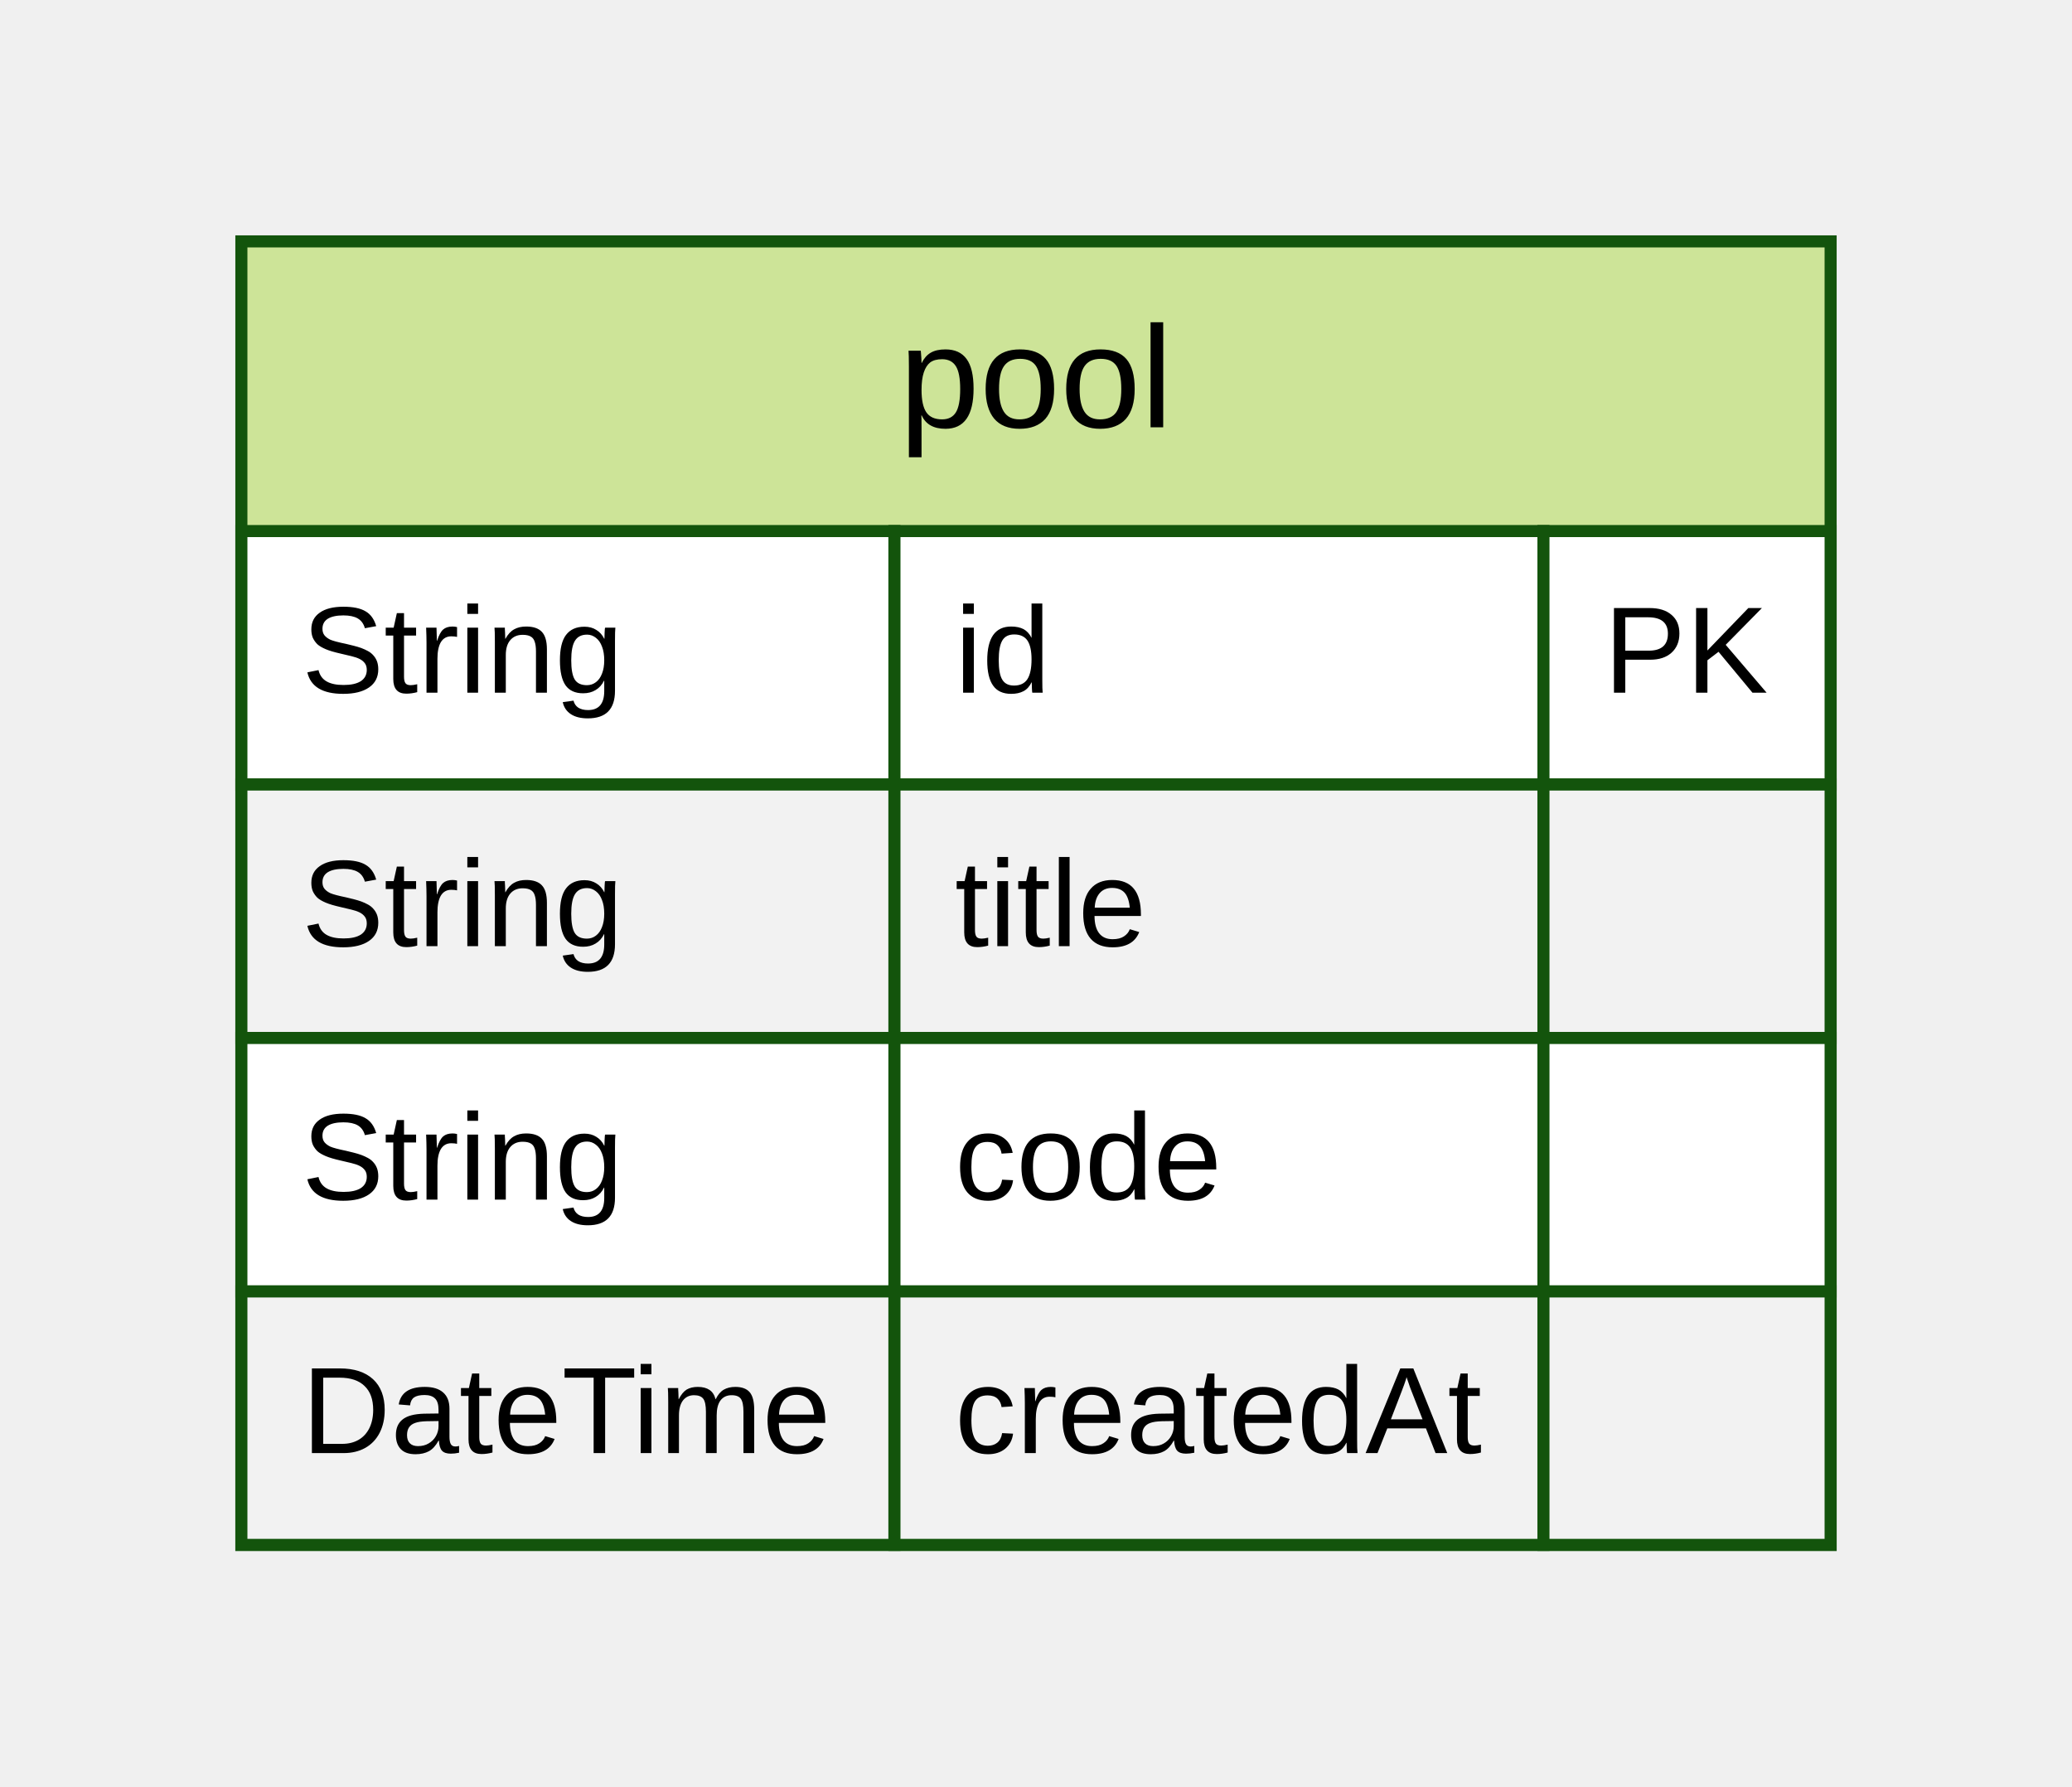
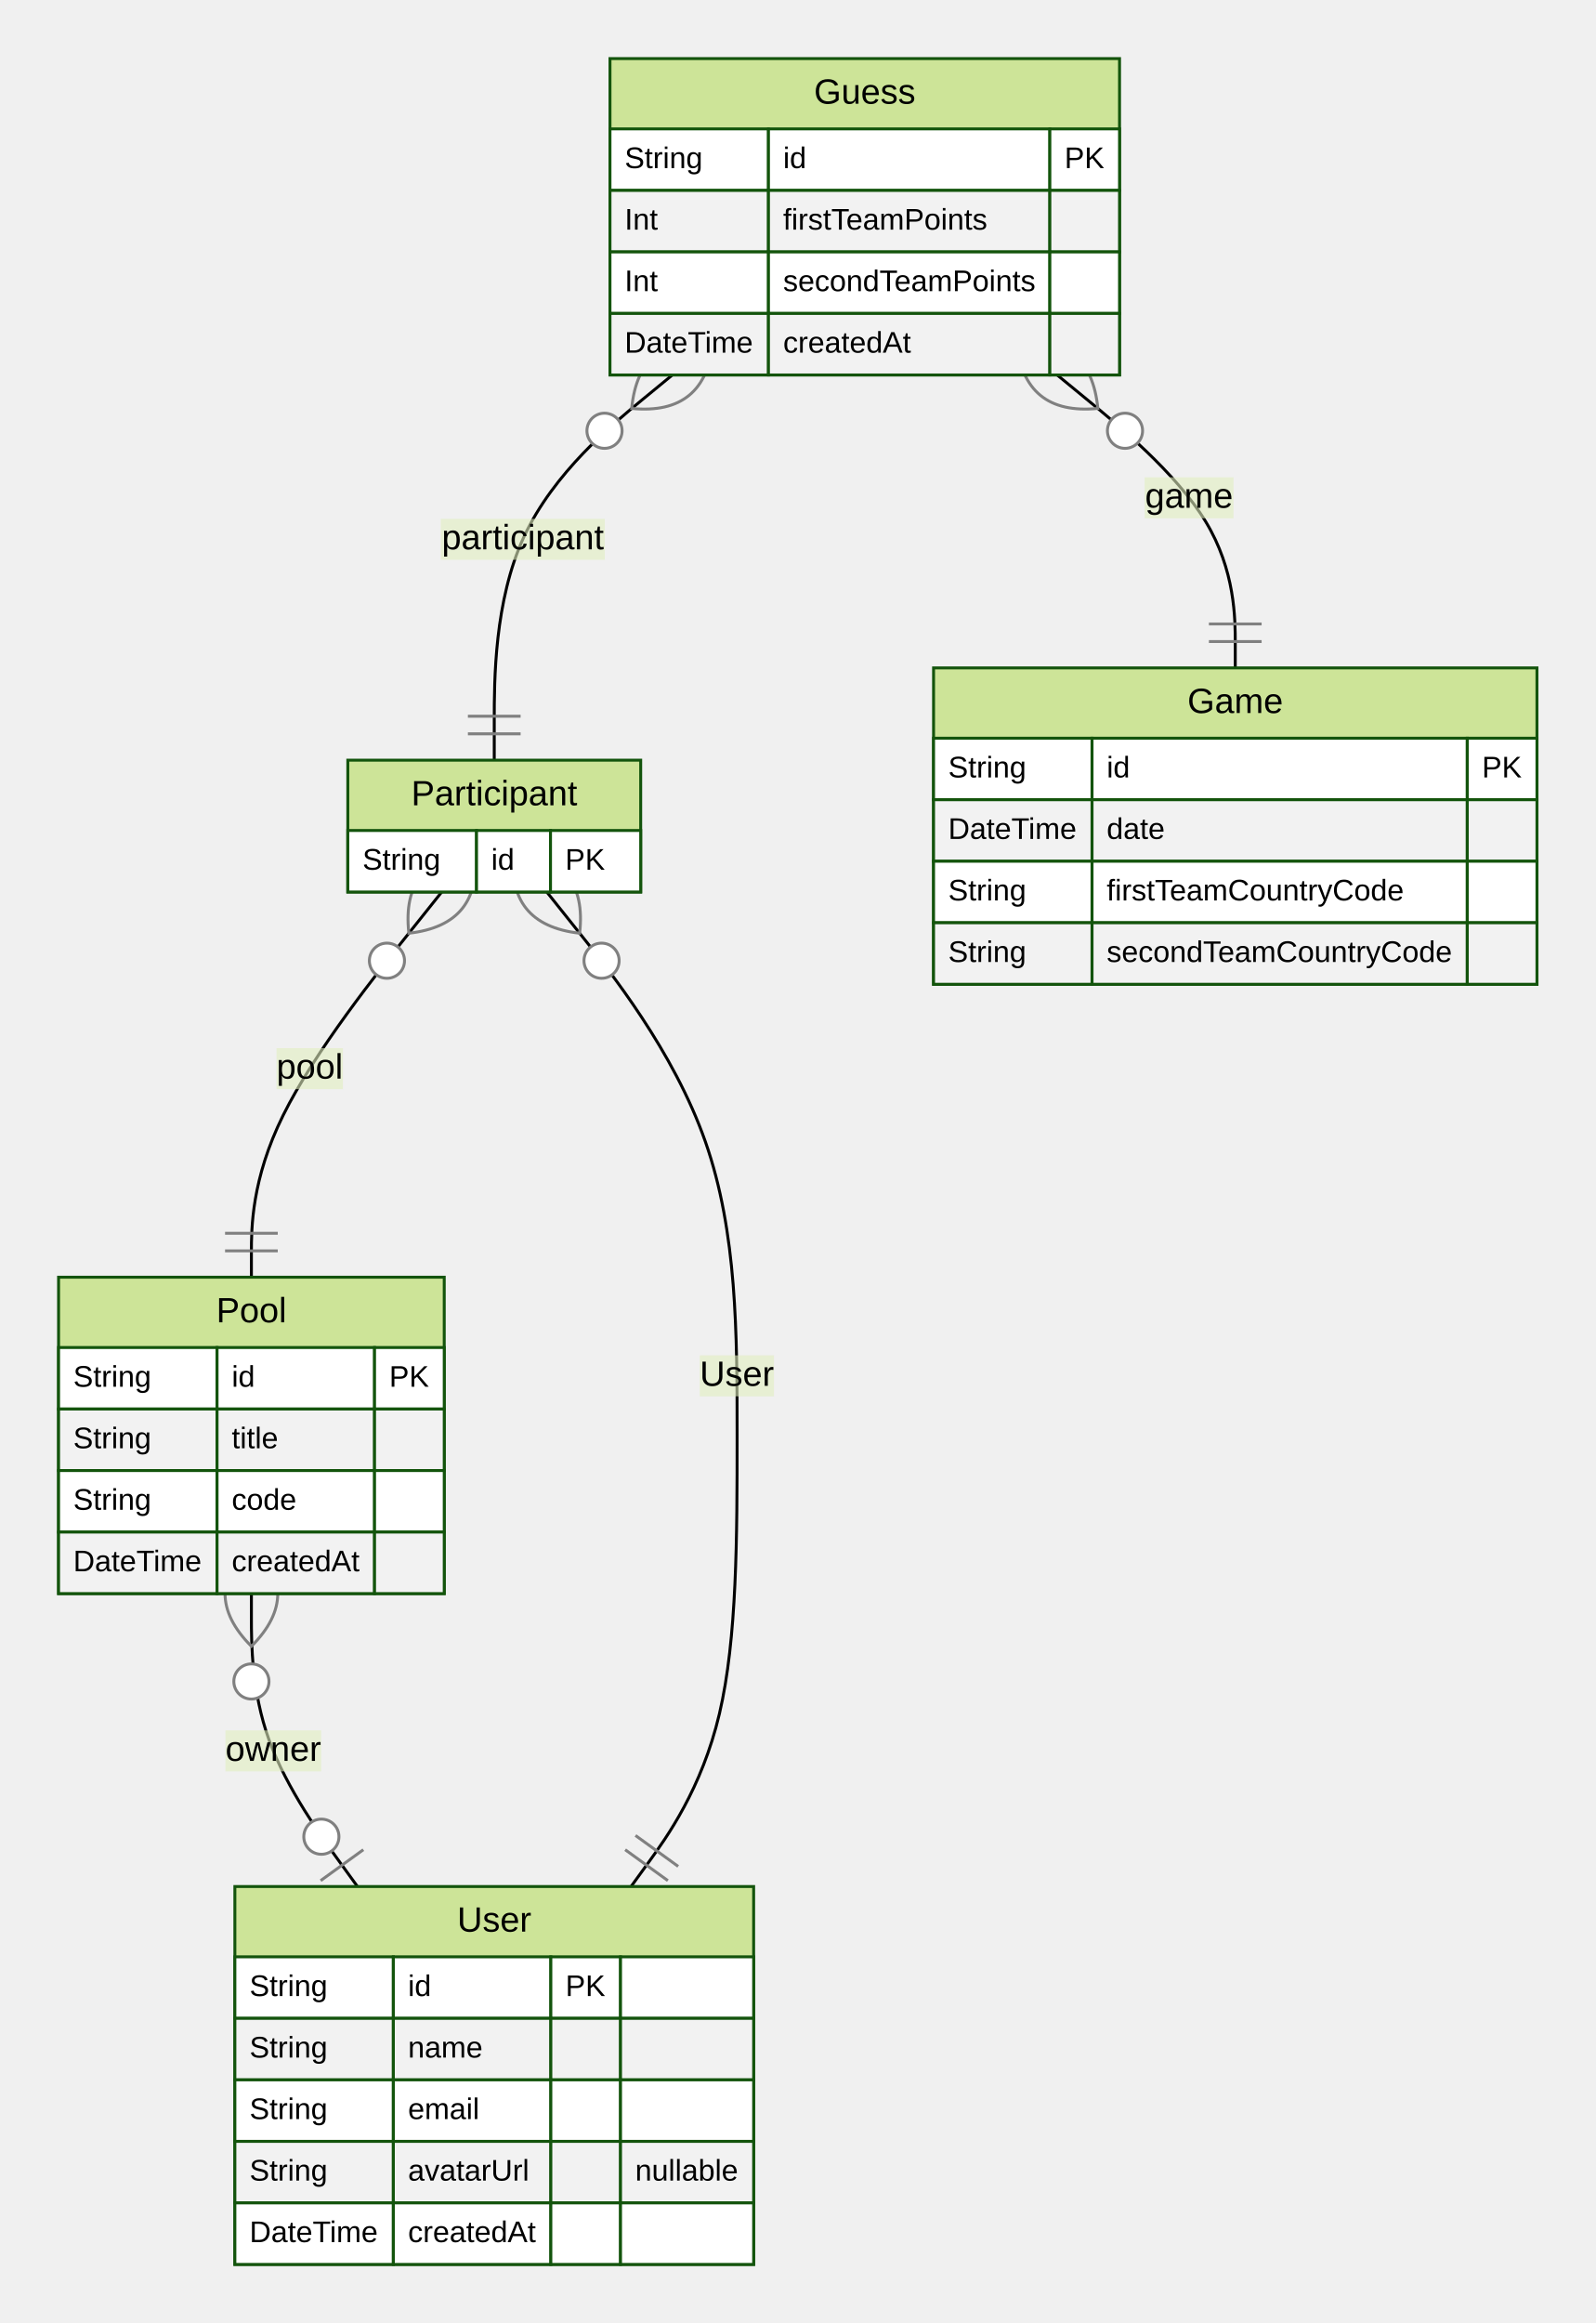
- <svg xmlns="http://www.w3.org/2000/svg" aria-labelledby="chart-title-mermaid-0 chart-desc-mermaid-0" role="img" viewBox="0 0 171.683 148" style="max-width: 171.683px; background-color: white;" width="100%" id="mermaid-0">
+ <svg xmlns="http://www.w3.org/2000/svg" aria-labelledby="chart-title-mermaid-0 chart-desc-mermaid-0" role="img" viewBox="0 0 544.791 793" style="max-width: 544.791px; background-color: white;" width="100%" id="mermaid-0">
  <style>#mermaid-0 {font-family:"trebuchet ms",verdana,arial,sans-serif;font-size:16px;fill:#000000;}#mermaid-0 .error-icon{fill:#552222;}#mermaid-0 .error-text{fill:#552222;stroke:#552222;}#mermaid-0 .edge-thickness-normal{stroke-width:2px;}#mermaid-0 .edge-thickness-thick{stroke-width:3.5px;}#mermaid-0 .edge-pattern-solid{stroke-dasharray:0;}#mermaid-0 .edge-pattern-dashed{stroke-dasharray:3;}#mermaid-0 .edge-pattern-dotted{stroke-dasharray:2;}#mermaid-0 .marker{fill:#000000;stroke:#000000;}#mermaid-0 .marker.cross{stroke:#000000;}#mermaid-0 svg{font-family:"trebuchet ms",verdana,arial,sans-serif;font-size:16px;}#mermaid-0 .entityBox{fill:#cde498;stroke:#13540c;}#mermaid-0 .attributeBoxOdd{fill:#ffffff;stroke:#13540c;}#mermaid-0 .attributeBoxEven{fill:#f2f2f2;stroke:#13540c;}#mermaid-0 .relationshipLabelBox{fill:hsl(78.158, 58.462%, 84.51%);opacity:0.7;background-color:hsl(78.158, 58.462%, 84.51%);}#mermaid-0 .relationshipLabelBox rect{opacity:0.5;}#mermaid-0 .relationshipLine{stroke:#000000;}#mermaid-0 :root{--mermaid-font-family:"trebuchet ms",verdana,arial,sans-serif;}</style>
  <g />
  <defs>
    <marker orient="auto" markerHeight="18" markerWidth="18" refY="9" refX="0" id="ONLY_ONE_START">
      <path d="M9,0 L9,18 M15,0 L15,18" fill="none" stroke="gray" />
    </marker>
  </defs>
  <defs>
    <marker orient="auto" markerHeight="18" markerWidth="18" refY="9" refX="18" id="ONLY_ONE_END">
      <path d="M3,0 L3,18 M9,0 L9,18" fill="none" stroke="gray" />
    </marker>
  </defs>
  <defs>
    <marker orient="auto" markerHeight="18" markerWidth="30" refY="9" refX="0" id="ZERO_OR_ONE_START">
      <circle r="6" cy="9" cx="21" fill="white" stroke="gray" />
      <path d="M9,0 L9,18" fill="none" stroke="gray" />
    </marker>
  </defs>
  <defs>
    <marker orient="auto" markerHeight="18" markerWidth="30" refY="9" refX="30" id="ZERO_OR_ONE_END">
      <circle r="6" cy="9" cx="9" fill="white" stroke="gray" />
      <path d="M21,0 L21,18" fill="none" stroke="gray" />
    </marker>
  </defs>
  <defs>
    <marker orient="auto" markerHeight="36" markerWidth="45" refY="18" refX="18" id="ONE_OR_MORE_START">
      <path d="M0,18 Q 18,0 36,18 Q 18,36 0,18 M42,9 L42,27" fill="none" stroke="gray" />
    </marker>
  </defs>
  <defs>
    <marker orient="auto" markerHeight="36" markerWidth="45" refY="18" refX="27" id="ONE_OR_MORE_END">
      <path d="M3,9 L3,27 M9,18 Q27,0 45,18 Q27,36 9,18" fill="none" stroke="gray" />
    </marker>
  </defs>
  <defs>
    <marker orient="auto" markerHeight="36" markerWidth="57" refY="18" refX="18" id="ZERO_OR_MORE_START">
      <circle r="6" cy="18" cx="48" fill="white" stroke="gray" />
      <path d="M0,18 Q18,0 36,18 Q18,36 0,18" fill="none" stroke="gray" />
    </marker>
  </defs>
  <defs>
    <marker orient="auto" markerHeight="36" markerWidth="57" refY="18" refX="39" id="ZERO_OR_MORE_END">
      <circle r="6" cy="18" cx="9" fill="white" stroke="gray" />
      <path d="M21,18 Q39,0 57,18 Q39,36 21,18" fill="none" stroke="gray" />
    </marker>
  </defs>
-   <g transform="translate(20,20 )" id="pool">
+   <path marker-start="url(#ZERO_OR_MORE_START)" marker-end="url(#ZERO_OR_ONE_END)" fill="none" stroke="gray" d="M85.841,544L85.841,552.333C85.841,560.667,85.841,577.333,91.876,594C97.911,610.667,109.981,627.333,116.016,635.667L122.051,644" class="er relationshipLine" />
+   <path marker-start="url(#ZERO_OR_MORE_START)" marker-end="url(#ONLY_ONE_END)" fill="none" stroke="gray" d="M186.702,304.5L197.532,318.083C208.362,331.667,230.023,358.833,240.853,389.75C251.683,420.667,251.683,455.333,251.683,490C251.683,524.667,251.683,559.333,245.648,585C239.613,610.667,227.543,627.333,221.508,635.667L215.473,644" class="er relationshipLine" />
+   <path marker-start="url(#ZERO_OR_MORE_START)" marker-end="url(#ONLY_ONE_END)" fill="none" stroke="gray" d="M150.823,304.5L139.992,318.083C129.162,331.667,107.502,358.833,96.672,380.75C85.841,402.667,85.841,419.333,85.841,427.667L85.841,436" class="er relationshipLine" />
+   <path marker-start="url(#ZERO_OR_MORE_START)" marker-end="url(#ONLY_ONE_END)" fill="none" stroke="gray" d="M229.583,128L219.446,136.333C209.309,144.667,189.036,161.333,178.899,183.25C168.762,205.167,168.762,232.333,168.762,245.917L168.762,259.5" class="er relationshipLine" />
+   <path marker-start="url(#ZERO_OR_MORE_START)" marker-end="url(#ONLY_ONE_END)" fill="none" stroke="gray" d="M360.956,128L371.093,136.333C381.23,144.667,401.503,161.333,411.64,178C421.777,194.667,421.777,211.333,421.777,219.667L421.777,228" class="er relationshipLine" />
+   <g transform="translate(20,436 )" id="Pool">
    <rect height="108" width="131.683" y="0" x="0" stroke="gray" fill-opacity="100%" fill="honeydew" class="er entityBox" />
-     <text transform="translate(65.84149,12)" style="font-family: &quot;trebuchet ms&quot;, verdana, arial, sans-serif;; font-size: 12px" text-anchor="middle" dominant-baseline="middle" y="0" x="0" id="entity-pool" class="er entityLabel">pool</text>
-     <rect height="21" width="54.113" y="24" x="0" stroke="gray" fill-opacity="100%" fill="honeydew" class="er attributeBoxOdd" />
-     <text transform="translate(5,34.5)" style="font-family: &quot;trebuchet ms&quot;, verdana, arial, sans-serif;; font-size: 10.2px" text-anchor="left" dominant-baseline="middle" y="0" x="0" id="entity-pool-attr-1-type" class="er entityLabel">String</text>
+     <text transform="translate(65.84149,12)" style="font-family: &quot;trebuchet ms&quot;, verdana, arial, sans-serif;; font-size: 12px" text-anchor="middle" dominant-baseline="middle" y="0" x="0" id="entity-Pool" class="er entityLabel">Pool</text>
+     <rect height="21" width="54.113" y="24" x="0" stroke="gray" fill-opacity="100%" fill="honeydew" class="er attributeBoxOdd" />
+     <text transform="translate(5,34.5)" style="font-family: &quot;trebuchet ms&quot;, verdana, arial, sans-serif;; font-size: 10.2px" text-anchor="left" dominant-baseline="middle" y="0" x="0" id="entity-Pool-attr-1-type" class="er entityLabel">String</text>
    <rect height="21" width="53.775" y="24" x="54.113" stroke="gray" fill-opacity="100%" fill="honeydew" class="er attributeBoxOdd" />
-     <text transform="translate(59.11313,34.5)" style="font-family: &quot;trebuchet ms&quot;, verdana, arial, sans-serif;; font-size: 10.2px" text-anchor="left" dominant-baseline="middle" y="0" x="0" id="entity-pool-attr-1-name" class="er entityLabel">id</text>
+     <text transform="translate(59.11313,34.5)" style="font-family: &quot;trebuchet ms&quot;, verdana, arial, sans-serif;; font-size: 10.2px" text-anchor="left" dominant-baseline="middle" y="0" x="0" id="entity-Pool-attr-1-name" class="er entityLabel">id</text>
    <rect height="21" width="23.795" y="24" x="107.888" stroke="gray" fill-opacity="100%" fill="honeydew" class="er attributeBoxOdd" />
-     <text transform="translate(112.888,34.5)" style="font-family: &quot;trebuchet ms&quot;, verdana, arial, sans-serif;; font-size: 10.2px" text-anchor="left" dominant-baseline="middle" y="0" x="0" id="entity-pool-attr-1-key" class="er entityLabel">PK</text>
-     <rect height="21" width="54.113" y="45" x="0" stroke="gray" fill-opacity="100%" fill="honeydew" class="er attributeBoxEven" />
-     <text transform="translate(5,55.5)" style="font-family: &quot;trebuchet ms&quot;, verdana, arial, sans-serif;; font-size: 10.2px" text-anchor="left" dominant-baseline="middle" y="0" x="0" id="entity-pool-attr-2-type" class="er entityLabel">String</text>
+     <text transform="translate(112.888,34.5)" style="font-family: &quot;trebuchet ms&quot;, verdana, arial, sans-serif;; font-size: 10.2px" text-anchor="left" dominant-baseline="middle" y="0" x="0" id="entity-Pool-attr-1-key" class="er entityLabel">PK</text>
+     <rect height="21" width="54.113" y="45" x="0" stroke="gray" fill-opacity="100%" fill="honeydew" class="er attributeBoxEven" />
+     <text transform="translate(5,55.5)" style="font-family: &quot;trebuchet ms&quot;, verdana, arial, sans-serif;; font-size: 10.2px" text-anchor="left" dominant-baseline="middle" y="0" x="0" id="entity-Pool-attr-2-type" class="er entityLabel">String</text>
    <rect height="21" width="53.775" y="45" x="54.113" stroke="gray" fill-opacity="100%" fill="honeydew" class="er attributeBoxEven" />
-     <text transform="translate(59.11313,55.5)" style="font-family: &quot;trebuchet ms&quot;, verdana, arial, sans-serif;; font-size: 10.2px" text-anchor="left" dominant-baseline="middle" y="0" x="0" id="entity-pool-attr-2-name" class="er entityLabel">title</text>
+     <text transform="translate(59.11313,55.5)" style="font-family: &quot;trebuchet ms&quot;, verdana, arial, sans-serif;; font-size: 10.2px" text-anchor="left" dominant-baseline="middle" y="0" x="0" id="entity-Pool-attr-2-name" class="er entityLabel">title</text>
    <rect height="21" width="23.795" y="45" x="107.888" stroke="gray" fill-opacity="100%" fill="honeydew" class="er attributeBoxEven" />
-     <text transform="translate(112.888,55.5)" style="font-family: &quot;trebuchet ms&quot;, verdana, arial, sans-serif;; font-size: 10.2px" text-anchor="left" dominant-baseline="middle" y="0" x="0" id="entity-pool-attr-2-key" class="er entityLabel" />
-     <rect height="21" width="54.113" y="66" x="0" stroke="gray" fill-opacity="100%" fill="honeydew" class="er attributeBoxOdd" />
-     <text transform="translate(5,76.5)" style="font-family: &quot;trebuchet ms&quot;, verdana, arial, sans-serif;; font-size: 10.2px" text-anchor="left" dominant-baseline="middle" y="0" x="0" id="entity-pool-attr-3-type" class="er entityLabel">String</text>
+     <text transform="translate(112.888,55.5)" style="font-family: &quot;trebuchet ms&quot;, verdana, arial, sans-serif;; font-size: 10.2px" text-anchor="left" dominant-baseline="middle" y="0" x="0" id="entity-Pool-attr-2-key" class="er entityLabel" />
+     <rect height="21" width="54.113" y="66" x="0" stroke="gray" fill-opacity="100%" fill="honeydew" class="er attributeBoxOdd" />
+     <text transform="translate(5,76.5)" style="font-family: &quot;trebuchet ms&quot;, verdana, arial, sans-serif;; font-size: 10.2px" text-anchor="left" dominant-baseline="middle" y="0" x="0" id="entity-Pool-attr-3-type" class="er entityLabel">String</text>
    <rect height="21" width="53.775" y="66" x="54.113" stroke="gray" fill-opacity="100%" fill="honeydew" class="er attributeBoxOdd" />
-     <text transform="translate(59.11313,76.5)" style="font-family: &quot;trebuchet ms&quot;, verdana, arial, sans-serif;; font-size: 10.2px" text-anchor="left" dominant-baseline="middle" y="0" x="0" id="entity-pool-attr-3-name" class="er entityLabel">code</text>
+     <text transform="translate(59.11313,76.5)" style="font-family: &quot;trebuchet ms&quot;, verdana, arial, sans-serif;; font-size: 10.2px" text-anchor="left" dominant-baseline="middle" y="0" x="0" id="entity-Pool-attr-3-name" class="er entityLabel">code</text>
    <rect height="21" width="23.795" y="66" x="107.888" stroke="gray" fill-opacity="100%" fill="honeydew" class="er attributeBoxOdd" />
-     <text transform="translate(112.888,76.5)" style="font-family: &quot;trebuchet ms&quot;, verdana, arial, sans-serif;; font-size: 10.2px" text-anchor="left" dominant-baseline="middle" y="0" x="0" id="entity-pool-attr-3-key" class="er entityLabel" />
-     <rect height="21" width="54.113" y="87" x="0" stroke="gray" fill-opacity="100%" fill="honeydew" class="er attributeBoxEven" />
-     <text transform="translate(5,97.5)" style="font-family: &quot;trebuchet ms&quot;, verdana, arial, sans-serif;; font-size: 10.2px" text-anchor="left" dominant-baseline="middle" y="0" x="0" id="entity-pool-attr-4-type" class="er entityLabel">DateTime</text>
+     <text transform="translate(112.888,76.5)" style="font-family: &quot;trebuchet ms&quot;, verdana, arial, sans-serif;; font-size: 10.2px" text-anchor="left" dominant-baseline="middle" y="0" x="0" id="entity-Pool-attr-3-key" class="er entityLabel" />
+     <rect height="21" width="54.113" y="87" x="0" stroke="gray" fill-opacity="100%" fill="honeydew" class="er attributeBoxEven" />
+     <text transform="translate(5,97.5)" style="font-family: &quot;trebuchet ms&quot;, verdana, arial, sans-serif;; font-size: 10.2px" text-anchor="left" dominant-baseline="middle" y="0" x="0" id="entity-Pool-attr-4-type" class="er entityLabel">DateTime</text>
    <rect height="21" width="53.775" y="87" x="54.113" stroke="gray" fill-opacity="100%" fill="honeydew" class="er attributeBoxEven" />
-     <text transform="translate(59.11313,97.5)" style="font-family: &quot;trebuchet ms&quot;, verdana, arial, sans-serif;; font-size: 10.2px" text-anchor="left" dominant-baseline="middle" y="0" x="0" id="entity-pool-attr-4-name" class="er entityLabel">createdAt</text>
+     <text transform="translate(59.11313,97.5)" style="font-family: &quot;trebuchet ms&quot;, verdana, arial, sans-serif;; font-size: 10.2px" text-anchor="left" dominant-baseline="middle" y="0" x="0" id="entity-Pool-attr-4-name" class="er entityLabel">createdAt</text>
    <rect height="21" width="23.795" y="87" x="107.888" stroke="gray" fill-opacity="100%" fill="honeydew" class="er attributeBoxEven" />
-     <text transform="translate(112.888,97.5)" style="font-family: &quot;trebuchet ms&quot;, verdana, arial, sans-serif;; font-size: 10.2px" text-anchor="left" dominant-baseline="middle" y="0" x="0" id="entity-pool-attr-4-key" class="er entityLabel" />
-   </g>
+     <text transform="translate(112.888,97.5)" style="font-family: &quot;trebuchet ms&quot;, verdana, arial, sans-serif;; font-size: 10.2px" text-anchor="left" dominant-baseline="middle" y="0" x="0" id="entity-Pool-attr-4-key" class="er entityLabel" />
+   </g>
+   <g transform="translate(118.7622,259.5 )" id="Participant">
+     <rect height="45" width="100" y="0" x="0" stroke="gray" fill-opacity="100%" fill="honeydew" class="er entityBox" />
+     <text transform="translate(50,12)" style="font-family: &quot;trebuchet ms&quot;, verdana, arial, sans-serif;; font-size: 12px" text-anchor="middle" dominant-baseline="middle" y="0" x="0" id="entity-Participant" class="er entityLabel">Participant</text>
+     <rect height="21" width="43.945" y="24" x="0" stroke="gray" fill-opacity="100%" fill="honeydew" class="er attributeBoxOdd" />
+     <text transform="translate(5,34.5)" style="font-family: &quot;trebuchet ms&quot;, verdana, arial, sans-serif;; font-size: 10.2px" text-anchor="left" dominant-baseline="middle" y="0" x="0" id="entity-Participant-attr-1-type" class="er entityLabel">String</text>
+     <rect height="21" width="25.262" y="24" x="43.945" stroke="gray" fill-opacity="100%" fill="honeydew" class="er attributeBoxOdd" />
+     <text transform="translate(48.94526,34.5)" style="font-family: &quot;trebuchet ms&quot;, verdana, arial, sans-serif;; font-size: 10.2px" text-anchor="left" dominant-baseline="middle" y="0" x="0" id="entity-Participant-attr-1-name" class="er entityLabel">id</text>
+     <rect height="21" width="30.793" y="24" x="69.207" stroke="gray" fill-opacity="100%" fill="honeydew" class="er attributeBoxOdd" />
+     <text transform="translate(74.20681,34.5)" style="font-family: &quot;trebuchet ms&quot;, verdana, arial, sans-serif;; font-size: 10.2px" text-anchor="left" dominant-baseline="middle" y="0" x="0" id="entity-Participant-attr-1-key" class="er entityLabel">PK</text>
+   </g>
+   <g transform="translate(80.19414,644 )" id="User">
+     <rect height="129" width="177.136" y="0" x="0" stroke="gray" fill-opacity="100%" fill="honeydew" class="er entityBox" />
+     <text transform="translate(88.5681,12)" style="font-family: &quot;trebuchet ms&quot;, verdana, arial, sans-serif;; font-size: 12px" text-anchor="middle" dominant-baseline="middle" y="0" x="0" id="entity-User" class="er entityLabel">User</text>
+     <rect height="21" width="54.113" y="24" x="0" stroke="gray" fill-opacity="100%" fill="honeydew" class="er attributeBoxOdd" />
+     <text transform="translate(5,34.5)" style="font-family: &quot;trebuchet ms&quot;, verdana, arial, sans-serif;; font-size: 10.2px" text-anchor="left" dominant-baseline="middle" y="0" x="0" id="entity-User-attr-1-type" class="er entityLabel">String</text>
+     <rect height="21" width="53.775" y="24" x="54.113" stroke="gray" fill-opacity="100%" fill="honeydew" class="er attributeBoxOdd" />
+     <text transform="translate(59.11313,34.5)" style="font-family: &quot;trebuchet ms&quot;, verdana, arial, sans-serif;; font-size: 10.2px" text-anchor="left" dominant-baseline="middle" y="0" x="0" id="entity-User-attr-1-name" class="er entityLabel">id</text>
+     <rect height="21" width="23.795" y="24" x="107.888" stroke="gray" fill-opacity="100%" fill="honeydew" class="er attributeBoxOdd" />
+     <text transform="translate(112.888,34.5)" style="font-family: &quot;trebuchet ms&quot;, verdana, arial, sans-serif;; font-size: 10.2px" text-anchor="left" dominant-baseline="middle" y="0" x="0" id="entity-User-attr-1-key" class="er entityLabel">PK</text>
+     <rect height="21" width="45.453" y="24" x="131.683" stroke="gray" fill-opacity="100%" fill="honeydew" class="er attributeBoxOdd" />
+     <text transform="translate(136.683,34.5)" style="font-family: &quot;trebuchet ms&quot;, verdana, arial, sans-serif;; font-size: 10.2px" text-anchor="left" dominant-baseline="middle" y="0" x="0" id="entity-User-attr-1-comment" class="er entityLabel" />
+     <rect height="21" width="54.113" y="45" x="0" stroke="gray" fill-opacity="100%" fill="honeydew" class="er attributeBoxEven" />
+     <text transform="translate(5,55.5)" style="font-family: &quot;trebuchet ms&quot;, verdana, arial, sans-serif;; font-size: 10.2px" text-anchor="left" dominant-baseline="middle" y="0" x="0" id="entity-User-attr-2-type" class="er entityLabel">String</text>
+     <rect height="21" width="53.775" y="45" x="54.113" stroke="gray" fill-opacity="100%" fill="honeydew" class="er attributeBoxEven" />
+     <text transform="translate(59.11313,55.5)" style="font-family: &quot;trebuchet ms&quot;, verdana, arial, sans-serif;; font-size: 10.2px" text-anchor="left" dominant-baseline="middle" y="0" x="0" id="entity-User-attr-2-name" class="er entityLabel">name</text>
+     <rect height="21" width="23.795" y="45" x="107.888" stroke="gray" fill-opacity="100%" fill="honeydew" class="er attributeBoxEven" />
+     <text transform="translate(112.888,55.5)" style="font-family: &quot;trebuchet ms&quot;, verdana, arial, sans-serif;; font-size: 10.2px" text-anchor="left" dominant-baseline="middle" y="0" x="0" id="entity-User-attr-2-key" class="er entityLabel" />
+     <rect height="21" width="45.453" y="45" x="131.683" stroke="gray" fill-opacity="100%" fill="honeydew" class="er attributeBoxEven" />
+     <text transform="translate(136.683,55.5)" style="font-family: &quot;trebuchet ms&quot;, verdana, arial, sans-serif;; font-size: 10.2px" text-anchor="left" dominant-baseline="middle" y="0" x="0" id="entity-User-attr-2-comment" class="er entityLabel" />
+     <rect height="21" width="54.113" y="66" x="0" stroke="gray" fill-opacity="100%" fill="honeydew" class="er attributeBoxOdd" />
+     <text transform="translate(5,76.5)" style="font-family: &quot;trebuchet ms&quot;, verdana, arial, sans-serif;; font-size: 10.2px" text-anchor="left" dominant-baseline="middle" y="0" x="0" id="entity-User-attr-3-type" class="er entityLabel">String</text>
+     <rect height="21" width="53.775" y="66" x="54.113" stroke="gray" fill-opacity="100%" fill="honeydew" class="er attributeBoxOdd" />
+     <text transform="translate(59.11313,76.5)" style="font-family: &quot;trebuchet ms&quot;, verdana, arial, sans-serif;; font-size: 10.2px" text-anchor="left" dominant-baseline="middle" y="0" x="0" id="entity-User-attr-3-name" class="er entityLabel">email</text>
+     <rect height="21" width="23.795" y="66" x="107.888" stroke="gray" fill-opacity="100%" fill="honeydew" class="er attributeBoxOdd" />
+     <text transform="translate(112.888,76.5)" style="font-family: &quot;trebuchet ms&quot;, verdana, arial, sans-serif;; font-size: 10.2px" text-anchor="left" dominant-baseline="middle" y="0" x="0" id="entity-User-attr-3-key" class="er entityLabel" />
+     <rect height="21" width="45.453" y="66" x="131.683" stroke="gray" fill-opacity="100%" fill="honeydew" class="er attributeBoxOdd" />
+     <text transform="translate(136.683,76.5)" style="font-family: &quot;trebuchet ms&quot;, verdana, arial, sans-serif;; font-size: 10.2px" text-anchor="left" dominant-baseline="middle" y="0" x="0" id="entity-User-attr-3-comment" class="er entityLabel" />
+     <rect height="21" width="54.113" y="87" x="0" stroke="gray" fill-opacity="100%" fill="honeydew" class="er attributeBoxEven" />
+     <text transform="translate(5,97.5)" style="font-family: &quot;trebuchet ms&quot;, verdana, arial, sans-serif;; font-size: 10.2px" text-anchor="left" dominant-baseline="middle" y="0" x="0" id="entity-User-attr-4-type" class="er entityLabel">String</text>
+     <rect height="21" width="53.775" y="87" x="54.113" stroke="gray" fill-opacity="100%" fill="honeydew" class="er attributeBoxEven" />
+     <text transform="translate(59.11313,97.5)" style="font-family: &quot;trebuchet ms&quot;, verdana, arial, sans-serif;; font-size: 10.2px" text-anchor="left" dominant-baseline="middle" y="0" x="0" id="entity-User-attr-4-name" class="er entityLabel">avatarUrl</text>
+     <rect height="21" width="23.795" y="87" x="107.888" stroke="gray" fill-opacity="100%" fill="honeydew" class="er attributeBoxEven" />
+     <text transform="translate(112.888,97.5)" style="font-family: &quot;trebuchet ms&quot;, verdana, arial, sans-serif;; font-size: 10.2px" text-anchor="left" dominant-baseline="middle" y="0" x="0" id="entity-User-attr-4-key" class="er entityLabel" />
+     <rect height="21" width="45.453" y="87" x="131.683" stroke="gray" fill-opacity="100%" fill="honeydew" class="er attributeBoxEven" />
+     <text transform="translate(136.683,97.5)" style="font-family: &quot;trebuchet ms&quot;, verdana, arial, sans-serif;; font-size: 10.2px" text-anchor="left" dominant-baseline="middle" y="0" x="0" id="entity-User-attr-4-comment" class="er entityLabel">nullable</text>
+     <rect height="21" width="54.113" y="108" x="0" stroke="gray" fill-opacity="100%" fill="honeydew" class="er attributeBoxOdd" />
+     <text transform="translate(5,118.5)" style="font-family: &quot;trebuchet ms&quot;, verdana, arial, sans-serif;; font-size: 10.2px" text-anchor="left" dominant-baseline="middle" y="0" x="0" id="entity-User-attr-5-type" class="er entityLabel">DateTime</text>
+     <rect height="21" width="53.775" y="108" x="54.113" stroke="gray" fill-opacity="100%" fill="honeydew" class="er attributeBoxOdd" />
+     <text transform="translate(59.11313,118.5)" style="font-family: &quot;trebuchet ms&quot;, verdana, arial, sans-serif;; font-size: 10.2px" text-anchor="left" dominant-baseline="middle" y="0" x="0" id="entity-User-attr-5-name" class="er entityLabel">createdAt</text>
+     <rect height="21" width="23.795" y="108" x="107.888" stroke="gray" fill-opacity="100%" fill="honeydew" class="er attributeBoxOdd" />
+     <text transform="translate(112.888,118.5)" style="font-family: &quot;trebuchet ms&quot;, verdana, arial, sans-serif;; font-size: 10.2px" text-anchor="left" dominant-baseline="middle" y="0" x="0" id="entity-User-attr-5-key" class="er entityLabel" />
+     <rect height="21" width="45.453" y="108" x="131.683" stroke="gray" fill-opacity="100%" fill="honeydew" class="er attributeBoxOdd" />
+     <text transform="translate(136.683,118.5)" style="font-family: &quot;trebuchet ms&quot;, verdana, arial, sans-serif;; font-size: 10.2px" text-anchor="left" dominant-baseline="middle" y="0" x="0" id="entity-User-attr-5-comment" class="er entityLabel" />
+   </g>
+   <g transform="translate(318.7622,228 )" id="Game">
+     <rect height="108" width="206.029" y="0" x="0" stroke="gray" fill-opacity="100%" fill="honeydew" class="er entityBox" />
+     <text transform="translate(103.0145,12)" style="font-family: &quot;trebuchet ms&quot;, verdana, arial, sans-serif;; font-size: 12px" text-anchor="middle" dominant-baseline="middle" y="0" x="0" id="entity-Game" class="er entityLabel">Game</text>
+     <rect height="21" width="54.113" y="24" x="0" stroke="gray" fill-opacity="100%" fill="honeydew" class="er attributeBoxOdd" />
+     <text transform="translate(5,34.5)" style="font-family: &quot;trebuchet ms&quot;, verdana, arial, sans-serif;; font-size: 10.2px" text-anchor="left" dominant-baseline="middle" y="0" x="0" id="entity-Game-attr-1-type" class="er entityLabel">String</text>
+     <rect height="21" width="128.121" y="24" x="54.113" stroke="gray" fill-opacity="100%" fill="honeydew" class="er attributeBoxOdd" />
+     <text transform="translate(59.11313,34.5)" style="font-family: &quot;trebuchet ms&quot;, verdana, arial, sans-serif;; font-size: 10.2px" text-anchor="left" dominant-baseline="middle" y="0" x="0" id="entity-Game-attr-1-name" class="er entityLabel">id</text>
+     <rect height="21" width="23.795" y="24" x="182.234" stroke="gray" fill-opacity="100%" fill="honeydew" class="er attributeBoxOdd" />
+     <text transform="translate(187.2339,34.5)" style="font-family: &quot;trebuchet ms&quot;, verdana, arial, sans-serif;; font-size: 10.2px" text-anchor="left" dominant-baseline="middle" y="0" x="0" id="entity-Game-attr-1-key" class="er entityLabel">PK</text>
+     <rect height="21" width="54.113" y="45" x="0" stroke="gray" fill-opacity="100%" fill="honeydew" class="er attributeBoxEven" />
+     <text transform="translate(5,55.5)" style="font-family: &quot;trebuchet ms&quot;, verdana, arial, sans-serif;; font-size: 10.2px" text-anchor="left" dominant-baseline="middle" y="0" x="0" id="entity-Game-attr-2-type" class="er entityLabel">DateTime</text>
+     <rect height="21" width="128.121" y="45" x="54.113" stroke="gray" fill-opacity="100%" fill="honeydew" class="er attributeBoxEven" />
+     <text transform="translate(59.11313,55.5)" style="font-family: &quot;trebuchet ms&quot;, verdana, arial, sans-serif;; font-size: 10.2px" text-anchor="left" dominant-baseline="middle" y="0" x="0" id="entity-Game-attr-2-name" class="er entityLabel">date</text>
+     <rect height="21" width="23.795" y="45" x="182.234" stroke="gray" fill-opacity="100%" fill="honeydew" class="er attributeBoxEven" />
+     <text transform="translate(187.2339,55.5)" style="font-family: &quot;trebuchet ms&quot;, verdana, arial, sans-serif;; font-size: 10.2px" text-anchor="left" dominant-baseline="middle" y="0" x="0" id="entity-Game-attr-2-key" class="er entityLabel" />
+     <rect height="21" width="54.113" y="66" x="0" stroke="gray" fill-opacity="100%" fill="honeydew" class="er attributeBoxOdd" />
+     <text transform="translate(5,76.5)" style="font-family: &quot;trebuchet ms&quot;, verdana, arial, sans-serif;; font-size: 10.2px" text-anchor="left" dominant-baseline="middle" y="0" x="0" id="entity-Game-attr-3-type" class="er entityLabel">String</text>
+     <rect height="21" width="128.121" y="66" x="54.113" stroke="gray" fill-opacity="100%" fill="honeydew" class="er attributeBoxOdd" />
+     <text transform="translate(59.11313,76.5)" style="font-family: &quot;trebuchet ms&quot;, verdana, arial, sans-serif;; font-size: 10.2px" text-anchor="left" dominant-baseline="middle" y="0" x="0" id="entity-Game-attr-3-name" class="er entityLabel">firstTeamCountryCode</text>
+     <rect height="21" width="23.795" y="66" x="182.234" stroke="gray" fill-opacity="100%" fill="honeydew" class="er attributeBoxOdd" />
+     <text transform="translate(187.2339,76.5)" style="font-family: &quot;trebuchet ms&quot;, verdana, arial, sans-serif;; font-size: 10.2px" text-anchor="left" dominant-baseline="middle" y="0" x="0" id="entity-Game-attr-3-key" class="er entityLabel" />
+     <rect height="21" width="54.113" y="87" x="0" stroke="gray" fill-opacity="100%" fill="honeydew" class="er attributeBoxEven" />
+     <text transform="translate(5,97.5)" style="font-family: &quot;trebuchet ms&quot;, verdana, arial, sans-serif;; font-size: 10.2px" text-anchor="left" dominant-baseline="middle" y="0" x="0" id="entity-Game-attr-4-type" class="er entityLabel">String</text>
+     <rect height="21" width="128.121" y="87" x="54.113" stroke="gray" fill-opacity="100%" fill="honeydew" class="er attributeBoxEven" />
+     <text transform="translate(59.11313,97.5)" style="font-family: &quot;trebuchet ms&quot;, verdana, arial, sans-serif;; font-size: 10.2px" text-anchor="left" dominant-baseline="middle" y="0" x="0" id="entity-Game-attr-4-name" class="er entityLabel">secondTeamCountryCode</text>
+     <rect height="21" width="23.795" y="87" x="182.234" stroke="gray" fill-opacity="100%" fill="honeydew" class="er attributeBoxEven" />
+     <text transform="translate(187.2339,97.5)" style="font-family: &quot;trebuchet ms&quot;, verdana, arial, sans-serif;; font-size: 10.2px" text-anchor="left" dominant-baseline="middle" y="0" x="0" id="entity-Game-attr-4-key" class="er entityLabel" />
+   </g>
+   <g transform="translate(208.2763,20 )" id="Guess">
+     <rect height="108" width="173.986" y="0" x="0" stroke="gray" fill-opacity="100%" fill="honeydew" class="er entityBox" />
+     <text transform="translate(86.99312,12)" style="font-family: &quot;trebuchet ms&quot;, verdana, arial, sans-serif;; font-size: 12px" text-anchor="middle" dominant-baseline="middle" y="0" x="0" id="entity-Guess" class="er entityLabel">Guess</text>
+     <rect height="21" width="54.113" y="24" x="0" stroke="gray" fill-opacity="100%" fill="honeydew" class="er attributeBoxOdd" />
+     <text transform="translate(5,34.5)" style="font-family: &quot;trebuchet ms&quot;, verdana, arial, sans-serif;; font-size: 10.2px" text-anchor="left" dominant-baseline="middle" y="0" x="0" id="entity-Guess-attr-1-type" class="er entityLabel">String</text>
+     <rect height="21" width="96.078" y="24" x="54.113" stroke="gray" fill-opacity="100%" fill="honeydew" class="er attributeBoxOdd" />
+     <text transform="translate(59.11313,34.5)" style="font-family: &quot;trebuchet ms&quot;, verdana, arial, sans-serif;; font-size: 10.2px" text-anchor="left" dominant-baseline="middle" y="0" x="0" id="entity-Guess-attr-1-name" class="er entityLabel">id</text>
+     <rect height="21" width="23.795" y="24" x="150.191" stroke="gray" fill-opacity="100%" fill="honeydew" class="er attributeBoxOdd" />
+     <text transform="translate(155.1913,34.5)" style="font-family: &quot;trebuchet ms&quot;, verdana, arial, sans-serif;; font-size: 10.2px" text-anchor="left" dominant-baseline="middle" y="0" x="0" id="entity-Guess-attr-1-key" class="er entityLabel">PK</text>
+     <rect height="21" width="54.113" y="45" x="0" stroke="gray" fill-opacity="100%" fill="honeydew" class="er attributeBoxEven" />
+     <text transform="translate(5,55.5)" style="font-family: &quot;trebuchet ms&quot;, verdana, arial, sans-serif;; font-size: 10.2px" text-anchor="left" dominant-baseline="middle" y="0" x="0" id="entity-Guess-attr-2-type" class="er entityLabel">Int</text>
+     <rect height="21" width="96.078" y="45" x="54.113" stroke="gray" fill-opacity="100%" fill="honeydew" class="er attributeBoxEven" />
+     <text transform="translate(59.11313,55.5)" style="font-family: &quot;trebuchet ms&quot;, verdana, arial, sans-serif;; font-size: 10.2px" text-anchor="left" dominant-baseline="middle" y="0" x="0" id="entity-Guess-attr-2-name" class="er entityLabel">firstTeamPoints</text>
+     <rect height="21" width="23.795" y="45" x="150.191" stroke="gray" fill-opacity="100%" fill="honeydew" class="er attributeBoxEven" />
+     <text transform="translate(155.1913,55.5)" style="font-family: &quot;trebuchet ms&quot;, verdana, arial, sans-serif;; font-size: 10.2px" text-anchor="left" dominant-baseline="middle" y="0" x="0" id="entity-Guess-attr-2-key" class="er entityLabel" />
+     <rect height="21" width="54.113" y="66" x="0" stroke="gray" fill-opacity="100%" fill="honeydew" class="er attributeBoxOdd" />
+     <text transform="translate(5,76.5)" style="font-family: &quot;trebuchet ms&quot;, verdana, arial, sans-serif;; font-size: 10.2px" text-anchor="left" dominant-baseline="middle" y="0" x="0" id="entity-Guess-attr-3-type" class="er entityLabel">Int</text>
+     <rect height="21" width="96.078" y="66" x="54.113" stroke="gray" fill-opacity="100%" fill="honeydew" class="er attributeBoxOdd" />
+     <text transform="translate(59.11313,76.5)" style="font-family: &quot;trebuchet ms&quot;, verdana, arial, sans-serif;; font-size: 10.2px" text-anchor="left" dominant-baseline="middle" y="0" x="0" id="entity-Guess-attr-3-name" class="er entityLabel">secondTeamPoints</text>
+     <rect height="21" width="23.795" y="66" x="150.191" stroke="gray" fill-opacity="100%" fill="honeydew" class="er attributeBoxOdd" />
+     <text transform="translate(155.1913,76.5)" style="font-family: &quot;trebuchet ms&quot;, verdana, arial, sans-serif;; font-size: 10.2px" text-anchor="left" dominant-baseline="middle" y="0" x="0" id="entity-Guess-attr-3-key" class="er entityLabel" />
+     <rect height="21" width="54.113" y="87" x="0" stroke="gray" fill-opacity="100%" fill="honeydew" class="er attributeBoxEven" />
+     <text transform="translate(5,97.5)" style="font-family: &quot;trebuchet ms&quot;, verdana, arial, sans-serif;; font-size: 10.2px" text-anchor="left" dominant-baseline="middle" y="0" x="0" id="entity-Guess-attr-4-type" class="er entityLabel">DateTime</text>
+     <rect height="21" width="96.078" y="87" x="54.113" stroke="gray" fill-opacity="100%" fill="honeydew" class="er attributeBoxEven" />
+     <text transform="translate(59.11313,97.5)" style="font-family: &quot;trebuchet ms&quot;, verdana, arial, sans-serif;; font-size: 10.2px" text-anchor="left" dominant-baseline="middle" y="0" x="0" id="entity-Guess-attr-4-name" class="er entityLabel">createdAt</text>
+     <rect height="21" width="23.795" y="87" x="150.191" stroke="gray" fill-opacity="100%" fill="honeydew" class="er attributeBoxEven" />
+     <text transform="translate(155.1913,97.5)" style="font-family: &quot;trebuchet ms&quot;, verdana, arial, sans-serif;; font-size: 10.2px" text-anchor="left" dominant-baseline="middle" y="0" x="0" id="entity-Guess-attr-4-key" class="er entityLabel" />
+   </g>
+   <rect fill-opacity="85%" fill="white" height="14" width="32.688" y="590.7" x="76.968" class="er relationshipLabelBox" />
+   <text style="font-family: &quot;trebuchet ms&quot;, verdana, arial, sans-serif;; font-size: 12px" dominant-baseline="middle" text-anchor="middle" y="597.7" x="93.312" id="rel1" class="er relationshipLabel">owner</text>
+   <rect fill-opacity="85%" fill="white" height="14" width="25.344" y="462.676" x="238.93" class="er relationshipLabelBox" />
+   <text style="font-family: &quot;trebuchet ms&quot;, verdana, arial, sans-serif;; font-size: 12px" dominant-baseline="middle" text-anchor="middle" y="469.676" x="251.601" id="rel2" class="er relationshipLabel">User</text>
+   <rect fill-opacity="85%" fill="white" height="14" width="22.688" y="357.795" x="94.4" class="er relationshipLabelBox" />
+   <text style="font-family: &quot;trebuchet ms&quot;, verdana, arial, sans-serif;; font-size: 12px" dominant-baseline="middle" text-anchor="middle" y="364.795" x="105.744" id="rel3" class="er relationshipLabel">pool</text>
+   <rect fill-opacity="85%" fill="white" height="14" width="56.031" y="177.114" x="150.49" class="er relationshipLabelBox" />
+   <text style="font-family: &quot;trebuchet ms&quot;, verdana, arial, sans-serif;; font-size: 12px" dominant-baseline="middle" text-anchor="middle" y="184.114" x="178.506" id="rel4" class="er relationshipLabel">participant</text>
+   <rect fill-opacity="85%" fill="white" height="14" width="30.344" y="162.93" x="390.825" class="er relationshipLabelBox" />
+   <text style="font-family: &quot;trebuchet ms&quot;, verdana, arial, sans-serif;; font-size: 12px" dominant-baseline="middle" text-anchor="middle" y="169.93" x="405.997" id="rel5" class="er relationshipLabel">game</text>
</svg>
